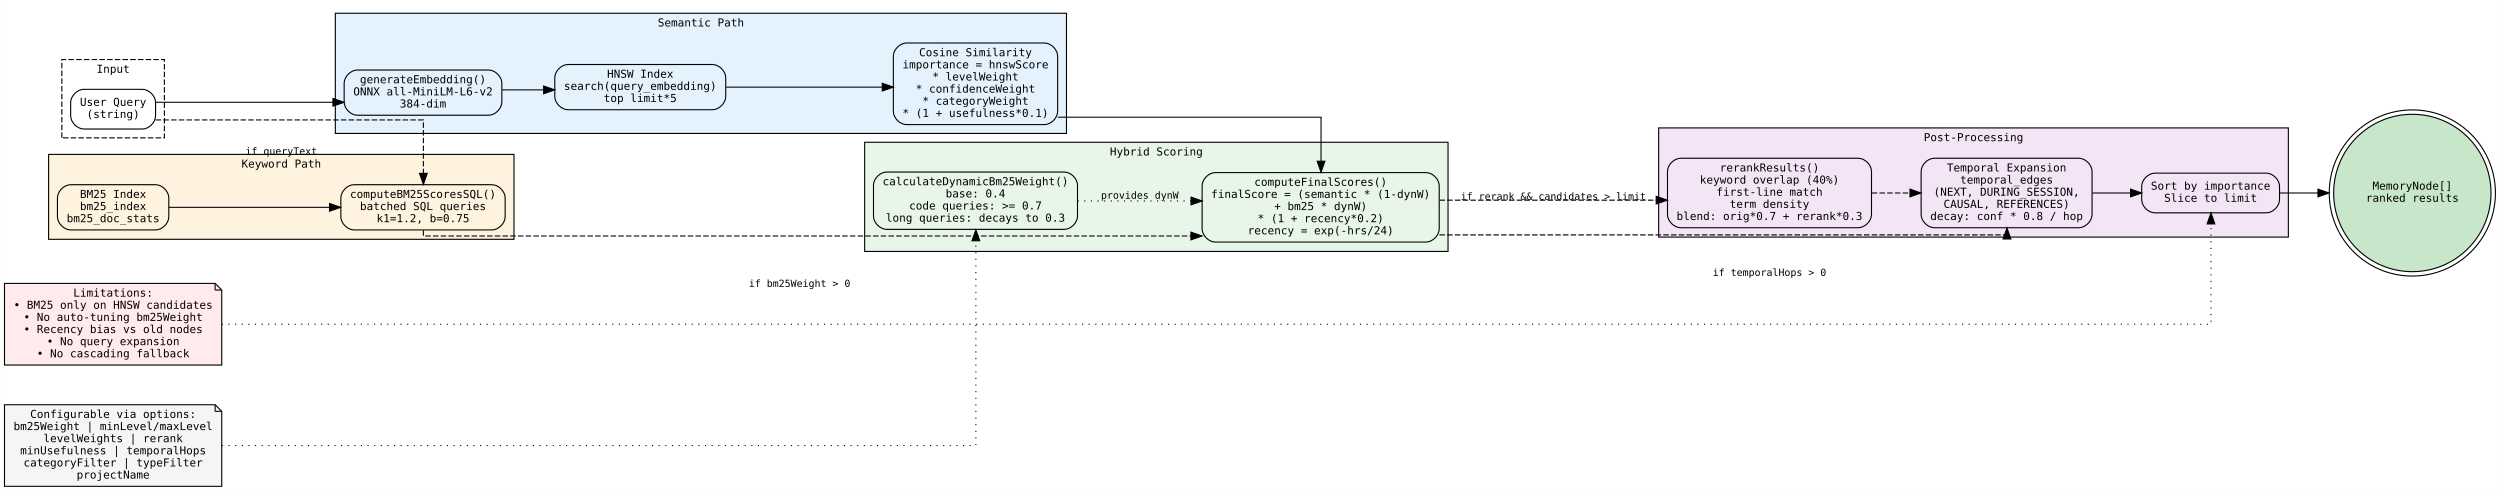
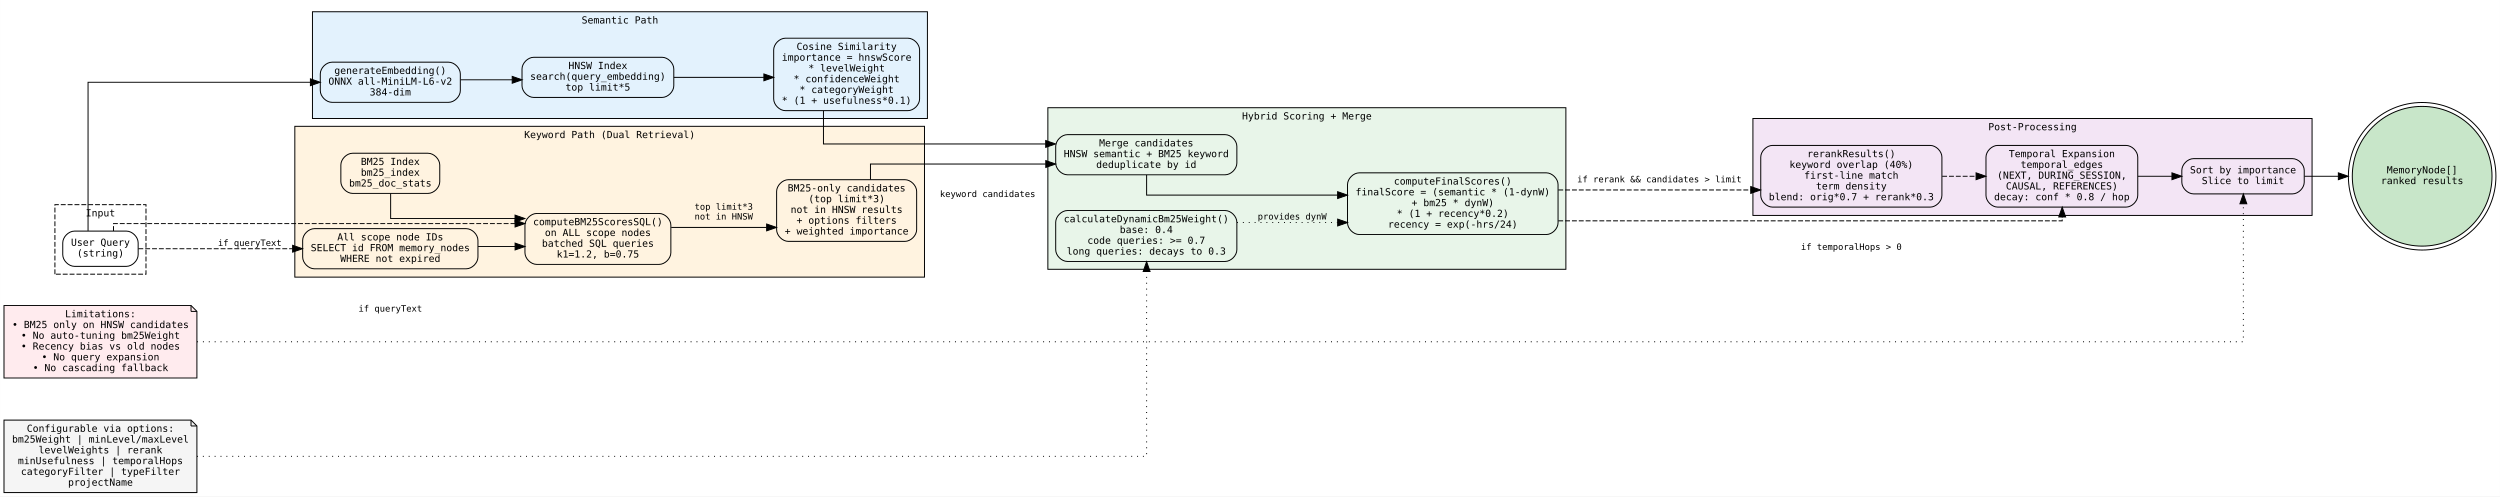
- <svg xmlns="http://www.w3.org/2000/svg" width="2267pt" height="445pt" viewBox="0.00 0.00 2266.84 445.00">
-   <g id="graph0" class="graph" transform="scale(1 1) rotate(0) translate(4 441)">
-     <polygon fill="white" stroke="transparent" points="-4,4 -4,-441 2262.84,-441 2262.84,4 -4,4" />
+ <svg xmlns="http://www.w3.org/2000/svg" width="2553pt" height="507pt" viewBox="0.00 0.00 2552.84 507.00">
+   <g id="graph0" class="graph" transform="scale(1 1) rotate(0) translate(4 503)">
+     <polygon fill="white" stroke="transparent" points="-4,4 -4,-503 2548.84,-503 2548.84,4 -4,4" />
    <g id="clust2" class="cluster">
-       <polygon fill="#e3f2fd" stroke="black" points="300,-320 300,-429 963,-429 963,-320 300,-320" />
-       <text text-anchor="middle" x="631.5" y="-417" font-family="monospace" font-size="10.00">Semantic Path</text>
+       <polygon fill="#e3f2fd" stroke="black" points="315,-382 315,-491 943,-491 943,-382 315,-382" />
+       <text text-anchor="middle" x="629" y="-479" font-family="monospace" font-size="10.00">Semantic Path</text>
    </g>
    <g id="clust1" class="cluster">
-       <polygon fill="none" stroke="black" stroke-dasharray="5,2" points="52,-316 52,-387 145,-387 145,-316 52,-316" />
-       <text text-anchor="middle" x="98.5" y="-375" font-family="monospace" font-size="10.00">Input</text>
+       <polygon fill="none" stroke="black" stroke-dasharray="5,2" points="52,-223 52,-294 145,-294 145,-223 52,-223" />
+       <text text-anchor="middle" x="98.5" y="-282" font-family="monospace" font-size="10.00">Input</text>
    </g>
    <g id="clust3" class="cluster">
-       <polygon fill="#fff3e0" stroke="black" points="40,-224 40,-301 462,-301 462,-224 40,-224" />
-       <text text-anchor="middle" x="251" y="-289" font-family="monospace" font-size="10.00">Keyword Path</text>
+       <polygon fill="#fff3e0" stroke="black" points="297,-220 297,-374 940,-374 940,-220 297,-220" />
+       <text text-anchor="middle" x="618.5" y="-362" font-family="monospace" font-size="10.00">Keyword Path (Dual Retrieval)</text>
    </g>
    <g id="clust4" class="cluster">
-       <polygon fill="#e8f5e9" stroke="black" points="780,-213 780,-312 1309,-312 1309,-213 780,-213" />
-       <text text-anchor="middle" x="1044.5" y="-300" font-family="monospace" font-size="10.00">Hybrid Scoring</text>
+       <polygon fill="#e8f5e9" stroke="black" points="1066,-228 1066,-393 1595,-393 1595,-228 1066,-228" />
+       <text text-anchor="middle" x="1330.5" y="-381" font-family="monospace" font-size="10.00">Hybrid Scoring + Merge</text>
    </g>
    <g id="clust5" class="cluster">
-       <polygon fill="#f3e5f5" stroke="black" points="1500,-226 1500,-325 2071,-325 2071,-226 1500,-226" />
-       <text text-anchor="middle" x="1785.5" y="-313" font-family="monospace" font-size="10.00">Post-Processing</text>
+       <polygon fill="#f3e5f5" stroke="black" points="1786,-283 1786,-382 2357,-382 2357,-283 1786,-283" />
+       <text text-anchor="middle" x="2071.5" y="-370" font-family="monospace" font-size="10.00">Post-Processing</text>
    </g>
    <g id="node1" class="node">
-       <path fill="none" stroke="black" d="M125,-360C125,-360 72,-360 72,-360 66,-360 60,-354 60,-348 60,-348 60,-336 60,-336 60,-330 66,-324 72,-324 72,-324 125,-324 125,-324 131,-324 137,-330 137,-336 137,-336 137,-348 137,-348 137,-354 131,-360 125,-360" />
-       <text text-anchor="middle" x="98.5" y="-345" font-family="monospace" font-size="10.00">User Query</text>
-       <text text-anchor="middle" x="98.5" y="-334" font-family="monospace" font-size="10.00">(string)</text>
+       <path fill="none" stroke="black" d="M125,-267C125,-267 72,-267 72,-267 66,-267 60,-261 60,-255 60,-255 60,-243 60,-243 60,-237 66,-231 72,-231 72,-231 125,-231 125,-231 131,-231 137,-237 137,-243 137,-243 137,-255 137,-255 137,-261 131,-267 125,-267" />
+       <text text-anchor="middle" x="98.5" y="-252" font-family="monospace" font-size="10.00">User Query</text>
+       <text text-anchor="middle" x="98.5" y="-241" font-family="monospace" font-size="10.00">(string)</text>
    </g>
    <g id="node2" class="node">
-       <path fill="none" stroke="black" d="M439,-377.5C439,-377.5 320,-377.5 320,-377.5 314,-377.5 308,-371.5 308,-365.5 308,-365.5 308,-348.5 308,-348.5 308,-342.5 314,-336.5 320,-336.5 320,-336.5 439,-336.5 439,-336.5 445,-336.5 451,-342.5 451,-348.5 451,-348.5 451,-365.5 451,-365.5 451,-371.5 445,-377.5 439,-377.5" />
-       <text text-anchor="middle" x="379.5" y="-365.5" font-family="monospace" font-size="10.00">generateEmbedding()</text>
-       <text text-anchor="middle" x="379.5" y="-354.5" font-family="monospace" font-size="10.00">ONNX all-MiniLM-L6-v2</text>
-       <text text-anchor="middle" x="379.5" y="-343.5" font-family="monospace" font-size="10.00">384-dim</text>
+       <path fill="none" stroke="black" d="M454,-439.5C454,-439.5 335,-439.5 335,-439.5 329,-439.5 323,-433.5 323,-427.5 323,-427.5 323,-410.5 323,-410.5 323,-404.5 329,-398.5 335,-398.5 335,-398.5 454,-398.5 454,-398.5 460,-398.5 466,-404.5 466,-410.5 466,-410.5 466,-427.5 466,-427.5 466,-433.5 460,-439.5 454,-439.5" />
+       <text text-anchor="middle" x="394.5" y="-427.5" font-family="monospace" font-size="10.00">generateEmbedding()</text>
+       <text text-anchor="middle" x="394.5" y="-416.5" font-family="monospace" font-size="10.00">ONNX all-MiniLM-L6-v2</text>
+       <text text-anchor="middle" x="394.5" y="-405.5" font-family="monospace" font-size="10.00">384-dim</text>
    </g>
    <g id="edge1" class="edge">
-       <path fill="none" stroke="black" d="M137.28,-348.25C137.28,-348.25 297.84,-348.25 297.84,-348.25" />
-       <polygon fill="black" stroke="black" points="297.84,-351.75 307.84,-348.25 297.84,-344.75 297.84,-351.75" />
+       <path fill="none" stroke="black" d="M85.84,-267.19C85.84,-311.05 85.84,-419 85.84,-419 85.84,-419 312.91,-419 312.91,-419" />
+       <polygon fill="black" stroke="black" points="312.91,-422.5 322.91,-419 312.91,-415.5 312.91,-422.5" />
    </g>
    <g id="node6" class="node">
-       <path fill="none" stroke="black" d="M442,-273.5C442,-273.5 317,-273.5 317,-273.5 311,-273.5 305,-267.5 305,-261.5 305,-261.5 305,-244.5 305,-244.5 305,-238.5 311,-232.5 317,-232.5 317,-232.5 442,-232.5 442,-232.5 448,-232.5 454,-238.5 454,-244.5 454,-244.5 454,-261.5 454,-261.5 454,-267.5 448,-273.5 442,-273.5" />
-       <text text-anchor="middle" x="379.5" y="-261.5" font-family="monospace" font-size="10.00">computeBM25ScoresSQL()</text>
-       <text text-anchor="middle" x="379.5" y="-250.5" font-family="monospace" font-size="10.00">batched SQL queries</text>
-       <text text-anchor="middle" x="379.5" y="-239.5" font-family="monospace" font-size="10.00">k1=1.2, b=0.75</text>
+       <path fill="none" stroke="black" d="M472,-269.5C472,-269.5 317,-269.5 317,-269.5 311,-269.5 305,-263.5 305,-257.5 305,-257.5 305,-240.5 305,-240.5 305,-234.5 311,-228.5 317,-228.5 317,-228.5 472,-228.5 472,-228.5 478,-228.5 484,-234.5 484,-240.5 484,-240.5 484,-257.5 484,-257.5 484,-263.5 478,-269.5 472,-269.5" />
+       <text text-anchor="middle" x="394.5" y="-257.5" font-family="monospace" font-size="10.00">All scope node IDs</text>
+       <text text-anchor="middle" x="394.5" y="-246.5" font-family="monospace" font-size="10.00">SELECT id FROM memory_nodes</text>
+       <text text-anchor="middle" x="394.5" y="-235.5" font-family="monospace" font-size="10.00">WHERE not expired</text>
+     </g>
+     <g id="edge3" class="edge">
+       <path fill="none" stroke="black" stroke-dasharray="5,2" d="M137.2,-249C137.2,-249 294.75,-249 294.75,-249" />
+       <polygon fill="black" stroke="black" points="294.75,-252.5 304.75,-249 294.75,-245.5 294.75,-252.5" />
+       <text text-anchor="middle" x="251" y="-251.8" font-family="monospace" font-size="9.00">if queryText</text>
+     </g>
+     <g id="node7" class="node">
+       <path fill="none" stroke="black" d="M669,-285C669,-285 544,-285 544,-285 538,-285 532,-279 532,-273 532,-273 532,-245 532,-245 532,-239 538,-233 544,-233 544,-233 669,-233 669,-233 675,-233 681,-239 681,-245 681,-245 681,-273 681,-273 681,-279 675,-285 669,-285" />
+       <text text-anchor="middle" x="606.5" y="-273" font-family="monospace" font-size="10.00">computeBM25ScoresSQL()</text>
+       <text text-anchor="middle" x="606.5" y="-262" font-family="monospace" font-size="10.00">on ALL scope nodes</text>
+       <text text-anchor="middle" x="606.5" y="-251" font-family="monospace" font-size="10.00">batched SQL queries</text>
+       <text text-anchor="middle" x="606.5" y="-240" font-family="monospace" font-size="10.00">k1=1.2, b=0.75</text>
    </g>
    <g id="edge2" class="edge">
-       <path fill="none" stroke="black" stroke-dasharray="5,2" d="M137.03,-332.25C214.08,-332.25 379.84,-332.25 379.84,-332.25 379.84,-332.25 379.84,-283.82 379.84,-283.82" />
-       <polygon fill="black" stroke="black" points="383.34,-283.82 379.84,-273.82 376.34,-283.82 383.34,-283.82" />
-       <text text-anchor="middle" x="251" y="-300.8" font-family="monospace" font-size="9.00">if queryText</text>
+       <path fill="none" stroke="black" stroke-dasharray="5,2" d="M111.84,-267.1C111.84,-271.35 111.84,-274.67 111.84,-274.67 111.84,-274.67 521.91,-274.67 521.91,-274.67" />
+       <polygon fill="black" stroke="black" points="521.91,-278.17 531.91,-274.67 521.91,-271.17 521.91,-278.17" />
+       <text text-anchor="middle" x="394.5" y="-184.8" font-family="monospace" font-size="9.00">if queryText</text>
    </g>
    <g id="node3" class="node">
-       <path fill="none" stroke="black" d="M642,-382.5C642,-382.5 511,-382.5 511,-382.5 505,-382.5 499,-376.5 499,-370.5 499,-370.5 499,-353.5 499,-353.5 499,-347.5 505,-341.5 511,-341.5 511,-341.5 642,-341.5 642,-341.5 648,-341.5 654,-347.5 654,-353.5 654,-353.5 654,-370.5 654,-370.5 654,-376.5 648,-382.5 642,-382.5" />
-       <text text-anchor="middle" x="576.5" y="-370.5" font-family="monospace" font-size="10.00">HNSW Index</text>
-       <text text-anchor="middle" x="576.5" y="-359.5" font-family="monospace" font-size="10.00">search(query_embedding)</text>
-       <text text-anchor="middle" x="576.5" y="-348.5" font-family="monospace" font-size="10.00">top limit*5</text>
-     </g>
-     <g id="edge3" class="edge">
-       <path fill="none" stroke="black" d="M451.18,-359.5C451.18,-359.5 488.89,-359.5 488.89,-359.5" />
-       <polygon fill="black" stroke="black" points="488.89,-363 498.89,-359.5 488.89,-356 488.89,-363" />
+       <path fill="none" stroke="black" d="M672,-444.5C672,-444.5 541,-444.5 541,-444.5 535,-444.5 529,-438.5 529,-432.5 529,-432.5 529,-415.5 529,-415.5 529,-409.5 535,-403.5 541,-403.5 541,-403.5 672,-403.5 672,-403.5 678,-403.5 684,-409.5 684,-415.5 684,-415.5 684,-432.5 684,-432.5 684,-438.5 678,-444.5 672,-444.5" />
+       <text text-anchor="middle" x="606.5" y="-432.5" font-family="monospace" font-size="10.00">HNSW Index</text>
+       <text text-anchor="middle" x="606.5" y="-421.5" font-family="monospace" font-size="10.00">search(query_embedding)</text>
+       <text text-anchor="middle" x="606.5" y="-410.5" font-family="monospace" font-size="10.00">top limit*5</text>
+     </g>
+     <g id="edge6" class="edge">
+       <path fill="none" stroke="black" d="M466.27,-421.5C466.27,-421.5 518.99,-421.5 518.99,-421.5" />
+       <polygon fill="black" stroke="black" points="518.99,-425 528.99,-421.5 518.99,-418 518.99,-425" />
    </g>
    <g id="node4" class="node">
-       <path fill="none" stroke="black" d="M943,-402C943,-402 818,-402 818,-402 812,-402 806,-396 806,-390 806,-390 806,-340 806,-340 806,-334 812,-328 818,-328 818,-328 943,-328 943,-328 949,-328 955,-334 955,-340 955,-340 955,-390 955,-390 955,-396 949,-402 943,-402" />
-       <text text-anchor="middle" x="880.5" y="-390" font-family="monospace" font-size="10.00">Cosine Similarity</text>
-       <text text-anchor="middle" x="880.5" y="-379" font-family="monospace" font-size="10.00">importance = hnswScore</text>
-       <text text-anchor="middle" x="880.5" y="-368" font-family="monospace" font-size="10.00">* levelWeight</text>
-       <text text-anchor="middle" x="880.5" y="-357" font-family="monospace" font-size="10.00">* confidenceWeight</text>
-       <text text-anchor="middle" x="880.5" y="-346" font-family="monospace" font-size="10.00">* categoryWeight</text>
-       <text text-anchor="middle" x="880.5" y="-335" font-family="monospace" font-size="10.00">* (1 + usefulness*0.1)</text>
+       <path fill="none" stroke="black" d="M923,-464C923,-464 798,-464 798,-464 792,-464 786,-458 786,-452 786,-452 786,-402 786,-402 786,-396 792,-390 798,-390 798,-390 923,-390 923,-390 929,-390 935,-396 935,-402 935,-402 935,-452 935,-452 935,-458 929,-464 923,-464" />
+       <text text-anchor="middle" x="860.5" y="-452" font-family="monospace" font-size="10.00">Cosine Similarity</text>
+       <text text-anchor="middle" x="860.5" y="-441" font-family="monospace" font-size="10.00">importance = hnswScore</text>
+       <text text-anchor="middle" x="860.5" y="-430" font-family="monospace" font-size="10.00">* levelWeight</text>
+       <text text-anchor="middle" x="860.5" y="-419" font-family="monospace" font-size="10.00">* confidenceWeight</text>
+       <text text-anchor="middle" x="860.5" y="-408" font-family="monospace" font-size="10.00">* categoryWeight</text>
+       <text text-anchor="middle" x="860.5" y="-397" font-family="monospace" font-size="10.00">* (1 + usefulness*0.1)</text>
+     </g>
+     <g id="edge7" class="edge">
+       <path fill="none" stroke="black" d="M684.09,-424C684.09,-424 776,-424 776,-424" />
+       <polygon fill="black" stroke="black" points="776,-427.5 786,-424 776,-420.5 776,-427.5" />
+     </g>
+     <g id="node9" class="node">
+       <path fill="none" stroke="black" d="M1247,-365.5C1247,-365.5 1086,-365.5 1086,-365.5 1080,-365.5 1074,-359.5 1074,-353.5 1074,-353.5 1074,-336.5 1074,-336.5 1074,-330.5 1080,-324.5 1086,-324.5 1086,-324.5 1247,-324.5 1247,-324.5 1253,-324.5 1259,-330.5 1259,-336.5 1259,-336.5 1259,-353.5 1259,-353.5 1259,-359.5 1253,-365.5 1247,-365.5" />
+       <text text-anchor="middle" x="1166.5" y="-353.5" font-family="monospace" font-size="10.00">Merge candidates</text>
+       <text text-anchor="middle" x="1166.5" y="-342.5" font-family="monospace" font-size="10.00">HNSW semantic + BM25 keyword</text>
+       <text text-anchor="middle" x="1166.5" y="-331.5" font-family="monospace" font-size="10.00">deduplicate by id</text>
+     </g>
+     <g id="edge8" class="edge">
+       <path fill="none" stroke="black" d="M836.84,-389.84C836.84,-372.66 836.84,-356 836.84,-356 836.84,-356 1063.79,-356 1063.79,-356" />
+       <polygon fill="black" stroke="black" points="1063.79,-359.5 1073.79,-356 1063.79,-352.5 1063.79,-359.5" />
+     </g>
+     <g id="node5" class="node">
+       <path fill="none" stroke="black" d="M433,-346.5C433,-346.5 356,-346.5 356,-346.5 350,-346.5 344,-340.5 344,-334.5 344,-334.5 344,-317.5 344,-317.5 344,-311.5 350,-305.5 356,-305.5 356,-305.5 433,-305.5 433,-305.5 439,-305.5 445,-311.5 445,-317.5 445,-317.5 445,-334.5 445,-334.5 445,-340.5 439,-346.5 433,-346.5" />
+       <text text-anchor="middle" x="394.5" y="-334.5" font-family="monospace" font-size="10.00">BM25 Index</text>
+       <text text-anchor="middle" x="394.5" y="-323.5" font-family="monospace" font-size="10.00">bm25_index</text>
+       <text text-anchor="middle" x="394.5" y="-312.5" font-family="monospace" font-size="10.00">bm25_doc_stats</text>
+     </g>
+     <g id="edge11" class="edge">
+       <path fill="none" stroke="black" d="M394.84,-305.35C394.84,-293.06 394.84,-279.83 394.84,-279.83 394.84,-279.83 521.88,-279.83 521.88,-279.83" />
+       <polygon fill="black" stroke="black" points="521.88,-283.33 531.88,-279.83 521.88,-276.33 521.88,-283.33" />
    </g>
    <g id="edge4" class="edge">
-       <path fill="none" stroke="black" d="M654.39,-362C654.39,-362 795.95,-362 795.95,-362" />
-       <polygon fill="black" stroke="black" points="795.95,-365.5 805.95,-362 795.95,-358.5 795.95,-365.5" />
+       <path fill="none" stroke="black" d="M484.1,-251.25C484.1,-251.25 521.93,-251.25 521.93,-251.25" />
+       <polygon fill="black" stroke="black" points="521.93,-254.75 531.93,-251.25 521.93,-247.75 521.93,-254.75" />
    </g>
    <g id="node8" class="node">
-       <path fill="none" stroke="black" d="M1289,-284.5C1289,-284.5 1098,-284.5 1098,-284.5 1092,-284.5 1086,-278.5 1086,-272.5 1086,-272.5 1086,-233.5 1086,-233.5 1086,-227.5 1092,-221.5 1098,-221.5 1098,-221.5 1289,-221.5 1289,-221.5 1295,-221.5 1301,-227.5 1301,-233.5 1301,-233.5 1301,-272.5 1301,-272.5 1301,-278.5 1295,-284.5 1289,-284.5" />
-       <text text-anchor="middle" x="1193.5" y="-272.5" font-family="monospace" font-size="10.00">computeFinalScores()</text>
-       <text text-anchor="middle" x="1193.5" y="-261.5" font-family="monospace" font-size="10.00">finalScore = (semantic * (1-dynW)</text>
-       <text text-anchor="middle" x="1193.5" y="-250.5" font-family="monospace" font-size="10.00">           + bm25 * dynW)</text>
-       <text text-anchor="middle" x="1193.5" y="-239.5" font-family="monospace" font-size="10.00">           * (1 + recency*0.2)</text>
-       <text text-anchor="middle" x="1193.5" y="-228.5" font-family="monospace" font-size="10.00">recency = exp(-hrs/24)</text>
+       <path fill="none" stroke="black" d="M920,-319.5C920,-319.5 801,-319.5 801,-319.5 795,-319.5 789,-313.5 789,-307.5 789,-307.5 789,-268.5 789,-268.5 789,-262.5 795,-256.5 801,-256.5 801,-256.5 920,-256.5 920,-256.5 926,-256.5 932,-262.5 932,-268.5 932,-268.5 932,-307.5 932,-307.5 932,-313.5 926,-319.5 920,-319.5" />
+       <text text-anchor="middle" x="860.5" y="-307.5" font-family="monospace" font-size="10.00">BM25-only candidates</text>
+       <text text-anchor="middle" x="860.5" y="-296.5" font-family="monospace" font-size="10.00">(top limit*3)</text>
+       <text text-anchor="middle" x="860.5" y="-285.5" font-family="monospace" font-size="10.00">not in HNSW results</text>
+       <text text-anchor="middle" x="860.5" y="-274.5" font-family="monospace" font-size="10.00">+ options filters</text>
+       <text text-anchor="middle" x="860.5" y="-263.5" font-family="monospace" font-size="10.00">+ weighted importance</text>
    </g>
    <g id="edge5" class="edge">
-       <path fill="none" stroke="black" d="M955.15,-334.71C1047.83,-334.71 1193.84,-334.71 1193.84,-334.71 1193.84,-334.71 1193.84,-294.82 1193.84,-294.82" />
-       <polygon fill="black" stroke="black" points="1197.34,-294.82 1193.84,-284.82 1190.34,-294.82 1197.34,-294.82" />
-     </g>
-     <g id="node5" class="node">
-       <path fill="none" stroke="black" d="M137,-273.5C137,-273.5 60,-273.5 60,-273.5 54,-273.5 48,-267.5 48,-261.5 48,-261.5 48,-244.5 48,-244.5 48,-238.5 54,-232.5 60,-232.5 60,-232.5 137,-232.5 137,-232.5 143,-232.5 149,-238.5 149,-244.5 149,-244.5 149,-261.5 149,-261.5 149,-267.5 143,-273.5 137,-273.5" />
-       <text text-anchor="middle" x="98.5" y="-261.5" font-family="monospace" font-size="10.00">BM25 Index</text>
-       <text text-anchor="middle" x="98.5" y="-250.5" font-family="monospace" font-size="10.00">bm25_index</text>
-       <text text-anchor="middle" x="98.5" y="-239.5" font-family="monospace" font-size="10.00">bm25_doc_stats</text>
-     </g>
-     <g id="edge6" class="edge">
-       <path fill="none" stroke="black" d="M149.06,-253C149.06,-253 294.75,-253 294.75,-253" />
-       <polygon fill="black" stroke="black" points="294.75,-256.5 304.75,-253 294.75,-249.5 294.75,-256.5" />
-     </g>
-     <g id="edge7" class="edge">
-       <path fill="none" stroke="black" stroke-dasharray="5,2" d="M379.84,-232.26C379.84,-229.17 379.84,-227 379.84,-227 379.84,-227 1075.87,-227 1075.87,-227" />
-       <polygon fill="black" stroke="black" points="1075.87,-230.5 1085.87,-227 1075.87,-223.5 1075.87,-230.5" />
-       <text text-anchor="middle" x="721" y="-180.8" font-family="monospace" font-size="9.00">if bm25Weight &gt; 0</text>
-     </g>
-     <g id="node7" class="node">
-       <path fill="none" stroke="black" d="M961,-285C961,-285 800,-285 800,-285 794,-285 788,-279 788,-273 788,-273 788,-245 788,-245 788,-239 794,-233 800,-233 800,-233 961,-233 961,-233 967,-233 973,-239 973,-245 973,-245 973,-273 973,-273 973,-279 967,-285 961,-285" />
-       <text text-anchor="middle" x="880.5" y="-273" font-family="monospace" font-size="10.00">calculateDynamicBm25Weight()</text>
-       <text text-anchor="middle" x="880.5" y="-262" font-family="monospace" font-size="10.00">base: 0.4</text>
-       <text text-anchor="middle" x="880.5" y="-251" font-family="monospace" font-size="10.00">code queries: &gt;= 0.7</text>
-       <text text-anchor="middle" x="880.5" y="-240" font-family="monospace" font-size="10.00">long queries: decays to 0.3</text>
-     </g>
-     <g id="edge8" class="edge">
-       <path fill="none" stroke="black" stroke-dasharray="1,5" d="M973.14,-258.75C973.14,-258.75 1075.95,-258.75 1075.95,-258.75" />
-       <polygon fill="black" stroke="black" points="1075.95,-262.25 1085.95,-258.75 1075.95,-255.25 1075.95,-262.25" />
-       <text text-anchor="middle" x="1029.5" y="-260.8" font-family="monospace" font-size="9.00">provides dynW</text>
-     </g>
-     <g id="node9" class="node">
-       <path fill="none" stroke="black" d="M1681,-297.5C1681,-297.5 1520,-297.5 1520,-297.5 1514,-297.5 1508,-291.5 1508,-285.5 1508,-285.5 1508,-246.5 1508,-246.5 1508,-240.5 1514,-234.5 1520,-234.5 1520,-234.5 1681,-234.5 1681,-234.5 1687,-234.5 1693,-240.5 1693,-246.5 1693,-246.5 1693,-285.5 1693,-285.5 1693,-291.5 1687,-297.5 1681,-297.5" />
-       <text text-anchor="middle" x="1600.5" y="-285.5" font-family="monospace" font-size="10.00">rerankResults()</text>
-       <text text-anchor="middle" x="1600.5" y="-274.5" font-family="monospace" font-size="10.00">keyword overlap (40%)</text>
-       <text text-anchor="middle" x="1600.5" y="-263.5" font-family="monospace" font-size="10.00">first-line match</text>
-       <text text-anchor="middle" x="1600.5" y="-252.5" font-family="monospace" font-size="10.00">term density</text>
-       <text text-anchor="middle" x="1600.5" y="-241.5" font-family="monospace" font-size="10.00">blend: orig*0.7 + rerank*0.3</text>
+       <path fill="none" stroke="black" d="M681.33,-270.75C681.33,-270.75 778.82,-270.75 778.82,-270.75" />
+       <polygon fill="black" stroke="black" points="778.82,-274.25 788.82,-270.75 778.82,-267.25 778.82,-274.25" />
+       <text text-anchor="middle" x="735" y="-288.8" font-family="monospace" font-size="9.00">top limit*3</text>
+       <text text-anchor="middle" x="735" y="-278.8" font-family="monospace" font-size="9.00">not in HNSW</text>
    </g>
    <g id="edge9" class="edge">
-       <path fill="none" stroke="black" stroke-dasharray="5,2" d="M1301.23,-259.5C1301.23,-259.5 1497.78,-259.5 1497.78,-259.5" />
-       <polygon fill="black" stroke="black" points="1497.78,-263 1507.78,-259.5 1497.78,-256 1497.78,-263" />
-       <text text-anchor="middle" x="1404.5" y="-259.8" font-family="monospace" font-size="9.00">if rerank &amp;&amp; candidates &gt; limit</text>
+       <path fill="none" stroke="black" d="M884.84,-319.68C884.84,-328.4 884.84,-335.5 884.84,-335.5 884.84,-335.5 1063.88,-335.5 1063.88,-335.5" />
+       <polygon fill="black" stroke="black" points="1063.88,-339 1073.88,-335.5 1063.88,-332 1063.88,-339" />
+       <text text-anchor="middle" x="1004.5" y="-301.8" font-family="monospace" font-size="9.00">keyword candidates</text>
+     </g>
+     <g id="node11" class="node">
+       <path fill="none" stroke="black" d="M1575,-326.5C1575,-326.5 1384,-326.5 1384,-326.5 1378,-326.5 1372,-320.5 1372,-314.5 1372,-314.5 1372,-275.5 1372,-275.5 1372,-269.5 1378,-263.5 1384,-263.5 1384,-263.5 1575,-263.5 1575,-263.5 1581,-263.5 1587,-269.5 1587,-275.5 1587,-275.5 1587,-314.5 1587,-314.5 1587,-320.5 1581,-326.5 1575,-326.5" />
+       <text text-anchor="middle" x="1479.5" y="-314.5" font-family="monospace" font-size="10.00">computeFinalScores()</text>
+       <text text-anchor="middle" x="1479.5" y="-303.5" font-family="monospace" font-size="10.00">finalScore = (semantic * (1-dynW)</text>
+       <text text-anchor="middle" x="1479.5" y="-292.5" font-family="monospace" font-size="10.00">           + bm25 * dynW)</text>
+       <text text-anchor="middle" x="1479.5" y="-281.5" font-family="monospace" font-size="10.00">           * (1 + recency*0.2)</text>
+       <text text-anchor="middle" x="1479.5" y="-270.5" font-family="monospace" font-size="10.00">recency = exp(-hrs/24)</text>
+     </g>
+     <g id="edge10" class="edge">
+       <path fill="none" stroke="black" d="M1166.84,-324.38C1166.84,-314.06 1166.84,-303.75 1166.84,-303.75 1166.84,-303.75 1361.9,-303.75 1361.9,-303.75" />
+       <polygon fill="black" stroke="black" points="1361.9,-307.25 1371.9,-303.75 1361.9,-300.25 1361.9,-307.25" />
    </g>
    <g id="node10" class="node">
-       <path fill="none" stroke="black" d="M1881,-297.5C1881,-297.5 1750,-297.5 1750,-297.5 1744,-297.5 1738,-291.5 1738,-285.5 1738,-285.5 1738,-246.5 1738,-246.5 1738,-240.5 1744,-234.5 1750,-234.5 1750,-234.5 1881,-234.5 1881,-234.5 1887,-234.5 1893,-240.5 1893,-246.5 1893,-246.5 1893,-285.5 1893,-285.5 1893,-291.5 1887,-297.5 1881,-297.5" />
-       <text text-anchor="middle" x="1815.5" y="-285.5" font-family="monospace" font-size="10.00">Temporal Expansion</text>
-       <text text-anchor="middle" x="1815.5" y="-274.5" font-family="monospace" font-size="10.00">temporal_edges</text>
-       <text text-anchor="middle" x="1815.5" y="-263.5" font-family="monospace" font-size="10.00">(NEXT, DURING_SESSION,</text>
-       <text text-anchor="middle" x="1815.5" y="-252.5" font-family="monospace" font-size="10.00">CAUSAL, REFERENCES)</text>
-       <text text-anchor="middle" x="1815.5" y="-241.5" font-family="monospace" font-size="10.00">decay: conf * 0.8 / hop</text>
-     </g>
-     <g id="edge10" class="edge">
-       <path fill="none" stroke="black" stroke-dasharray="5,2" d="M1301.19,-228C1479.31,-228 1815.84,-228 1815.84,-228 1815.84,-228 1815.84,-228.63 1815.84,-228.63" />
-       <polygon fill="black" stroke="black" points="1812.34,-224.27 1815.84,-234.27 1819.34,-224.27 1812.34,-224.27" />
-       <text text-anchor="middle" x="1600.5" y="-190.8" font-family="monospace" font-size="9.00">if temporalHops &gt; 0</text>
-     </g>
-     <g id="edge11" class="edge">
-       <path fill="none" stroke="black" stroke-dasharray="5,2" d="M1693.24,-266C1693.24,-266 1727.89,-266 1727.89,-266" />
-       <polygon fill="black" stroke="black" points="1727.89,-269.5 1737.89,-266 1727.89,-262.5 1727.89,-269.5" />
-     </g>
-     <g id="node11" class="node">
-       <path fill="none" stroke="black" d="M2051,-284C2051,-284 1950,-284 1950,-284 1944,-284 1938,-278 1938,-272 1938,-272 1938,-260 1938,-260 1938,-254 1944,-248 1950,-248 1950,-248 2051,-248 2051,-248 2057,-248 2063,-254 2063,-260 2063,-260 2063,-272 2063,-272 2063,-278 2057,-284 2051,-284" />
-       <text text-anchor="middle" x="2000.5" y="-269" font-family="monospace" font-size="10.00">Sort by importance</text>
-       <text text-anchor="middle" x="2000.5" y="-258" font-family="monospace" font-size="10.00">Slice to limit</text>
+       <path fill="none" stroke="black" d="M1247,-288C1247,-288 1086,-288 1086,-288 1080,-288 1074,-282 1074,-276 1074,-276 1074,-248 1074,-248 1074,-242 1080,-236 1086,-236 1086,-236 1247,-236 1247,-236 1253,-236 1259,-242 1259,-248 1259,-248 1259,-276 1259,-276 1259,-282 1253,-288 1247,-288" />
+       <text text-anchor="middle" x="1166.5" y="-276" font-family="monospace" font-size="10.00">calculateDynamicBm25Weight()</text>
+       <text text-anchor="middle" x="1166.5" y="-265" font-family="monospace" font-size="10.00">base: 0.4</text>
+       <text text-anchor="middle" x="1166.5" y="-254" font-family="monospace" font-size="10.00">code queries: &gt;= 0.7</text>
+       <text text-anchor="middle" x="1166.5" y="-243" font-family="monospace" font-size="10.00">long queries: decays to 0.3</text>
    </g>
    <g id="edge12" class="edge">
-       <path fill="none" stroke="black" d="M1893.15,-266C1893.15,-266 1927.92,-266 1927.92,-266" />
-       <polygon fill="black" stroke="black" points="1927.92,-269.5 1937.92,-266 1927.92,-262.5 1927.92,-269.5" />
+       <path fill="none" stroke="black" stroke-dasharray="1,5" d="M1259.14,-275.75C1259.14,-275.75 1361.95,-275.75 1361.95,-275.75" />
+       <polygon fill="black" stroke="black" points="1361.95,-279.25 1371.95,-275.75 1361.95,-272.25 1361.95,-279.25" />
+       <text text-anchor="middle" x="1315.5" y="-278.8" font-family="monospace" font-size="9.00">provides dynW</text>
    </g>
    <g id="node12" class="node">
-       <ellipse fill="#c8e6c9" stroke="black" cx="2183.42" cy="-266" rx="71.34" ry="71.34" />
-       <ellipse fill="none" stroke="black" cx="2183.42" cy="-266" rx="75.34" ry="75.34" />
-       <text text-anchor="middle" x="2183.42" y="-269" font-family="monospace" font-size="10.00">MemoryNode[]</text>
-       <text text-anchor="middle" x="2183.42" y="-258" font-family="monospace" font-size="10.00">ranked results</text>
+       <path fill="none" stroke="black" d="M1967,-354.5C1967,-354.5 1806,-354.5 1806,-354.5 1800,-354.5 1794,-348.5 1794,-342.5 1794,-342.5 1794,-303.5 1794,-303.5 1794,-297.5 1800,-291.5 1806,-291.5 1806,-291.5 1967,-291.5 1967,-291.5 1973,-291.5 1979,-297.5 1979,-303.5 1979,-303.5 1979,-342.5 1979,-342.5 1979,-348.5 1973,-354.5 1967,-354.5" />
+       <text text-anchor="middle" x="1886.5" y="-342.5" font-family="monospace" font-size="10.00">rerankResults()</text>
+       <text text-anchor="middle" x="1886.5" y="-331.5" font-family="monospace" font-size="10.00">keyword overlap (40%)</text>
+       <text text-anchor="middle" x="1886.5" y="-320.5" font-family="monospace" font-size="10.00">first-line match</text>
+       <text text-anchor="middle" x="1886.5" y="-309.5" font-family="monospace" font-size="10.00">term density</text>
+       <text text-anchor="middle" x="1886.5" y="-298.5" font-family="monospace" font-size="10.00">blend: orig*0.7 + rerank*0.3</text>
    </g>
    <g id="edge13" class="edge">
-       <path fill="none" stroke="black" d="M2063.19,-266C2063.19,-266 2097.85,-266 2097.85,-266" />
-       <polygon fill="black" stroke="black" points="2097.85,-269.5 2107.85,-266 2097.85,-262.5 2097.85,-269.5" />
+       <path fill="none" stroke="black" stroke-dasharray="5,2" d="M1587.23,-309C1587.23,-309 1783.78,-309 1783.78,-309" />
+       <polygon fill="black" stroke="black" points="1783.78,-312.5 1793.78,-309 1783.78,-305.5 1783.78,-312.5" />
+       <text text-anchor="middle" x="1690.5" y="-316.8" font-family="monospace" font-size="9.00">if rerank &amp;&amp; candidates &gt; limit</text>
    </g>
    <g id="node13" class="node">
+       <path fill="none" stroke="black" d="M2167,-354.5C2167,-354.5 2036,-354.5 2036,-354.5 2030,-354.5 2024,-348.5 2024,-342.5 2024,-342.5 2024,-303.5 2024,-303.5 2024,-297.5 2030,-291.5 2036,-291.5 2036,-291.5 2167,-291.5 2167,-291.5 2173,-291.5 2179,-297.5 2179,-303.5 2179,-303.5 2179,-342.5 2179,-342.5 2179,-348.5 2173,-354.5 2167,-354.5" />
+       <text text-anchor="middle" x="2101.5" y="-342.5" font-family="monospace" font-size="10.00">Temporal Expansion</text>
+       <text text-anchor="middle" x="2101.5" y="-331.5" font-family="monospace" font-size="10.00">temporal_edges</text>
+       <text text-anchor="middle" x="2101.5" y="-320.5" font-family="monospace" font-size="10.00">(NEXT, DURING_SESSION,</text>
+       <text text-anchor="middle" x="2101.5" y="-309.5" font-family="monospace" font-size="10.00">CAUSAL, REFERENCES)</text>
+       <text text-anchor="middle" x="2101.5" y="-298.5" font-family="monospace" font-size="10.00">decay: conf * 0.8 / hop</text>
+     </g>
+     <g id="edge14" class="edge">
+       <path fill="none" stroke="black" stroke-dasharray="5,2" d="M1587.19,-277.5C1765.31,-277.5 2101.84,-277.5 2101.84,-277.5 2101.84,-277.5 2101.84,-281.4 2101.84,-281.4" />
+       <polygon fill="black" stroke="black" points="2098.34,-281.4 2101.84,-291.4 2105.34,-281.4 2098.34,-281.4" />
+       <text text-anchor="middle" x="1886.5" y="-247.8" font-family="monospace" font-size="9.00">if temporalHops &gt; 0</text>
+     </g>
+     <g id="edge15" class="edge">
+       <path fill="none" stroke="black" stroke-dasharray="5,2" d="M1979.24,-323C1979.24,-323 2013.89,-323 2013.89,-323" />
+       <polygon fill="black" stroke="black" points="2013.89,-326.5 2023.89,-323 2013.89,-319.5 2013.89,-326.5" />
+     </g>
+     <g id="node14" class="node">
+       <path fill="none" stroke="black" d="M2337,-341C2337,-341 2236,-341 2236,-341 2230,-341 2224,-335 2224,-329 2224,-329 2224,-317 2224,-317 2224,-311 2230,-305 2236,-305 2236,-305 2337,-305 2337,-305 2343,-305 2349,-311 2349,-317 2349,-317 2349,-329 2349,-329 2349,-335 2343,-341 2337,-341" />
+       <text text-anchor="middle" x="2286.5" y="-326" font-family="monospace" font-size="10.00">Sort by importance</text>
+       <text text-anchor="middle" x="2286.5" y="-315" font-family="monospace" font-size="10.00">Slice to limit</text>
+     </g>
+     <g id="edge16" class="edge">
+       <path fill="none" stroke="black" d="M2179.15,-323C2179.15,-323 2213.92,-323 2213.92,-323" />
+       <polygon fill="black" stroke="black" points="2213.92,-326.5 2223.92,-323 2213.92,-319.5 2213.92,-326.5" />
+     </g>
+     <g id="node15" class="node">
+       <ellipse fill="#c8e6c9" stroke="black" cx="2469.42" cy="-323" rx="71.34" ry="71.34" />
+       <ellipse fill="none" stroke="black" cx="2469.42" cy="-323" rx="75.34" ry="75.34" />
+       <text text-anchor="middle" x="2469.42" y="-326" font-family="monospace" font-size="10.00">MemoryNode[]</text>
+       <text text-anchor="middle" x="2469.42" y="-315" font-family="monospace" font-size="10.00">ranked results</text>
+     </g>
+     <g id="edge17" class="edge">
+       <path fill="none" stroke="black" d="M2349.19,-323C2349.19,-323 2383.85,-323 2383.85,-323" />
+       <polygon fill="black" stroke="black" points="2383.85,-326.5 2393.85,-323 2383.85,-319.5 2383.85,-326.5" />
+     </g>
+     <g id="node16" class="node">
      <polygon fill="#f5f5f5" stroke="black" points="191,-74 0,-74 0,0 197,0 197,-68 191,-74" />
      <polyline fill="none" stroke="black" points="191,-74 191,-68 " />
      <polyline fill="none" stroke="black" points="197,-68 191,-68 " />
      <text text-anchor="middle" x="98.5" y="-62" font-family="monospace" font-size="10.00">Configurable via options:</text>
      <text text-anchor="middle" x="98.5" y="-51" font-family="monospace" font-size="10.00">bm25Weight | minLevel/maxLevel</text>
      <text text-anchor="middle" x="98.5" y="-40" font-family="monospace" font-size="10.00">levelWeights | rerank</text>
      <text text-anchor="middle" x="98.5" y="-29" font-family="monospace" font-size="10.00">minUsefulness | temporalHops</text>
      <text text-anchor="middle" x="98.5" y="-18" font-family="monospace" font-size="10.00">categoryFilter | typeFilter</text>
      <text text-anchor="middle" x="98.5" y="-7" font-family="monospace" font-size="10.00">projectName</text>
    </g>
-     <g id="edge14" class="edge">
-       <path fill="none" stroke="black" stroke-dasharray="1,5" d="M197.19,-37C407.5,-37 880.84,-37 880.84,-37 880.84,-37 880.84,-222.66 880.84,-222.66" />
-       <polygon fill="black" stroke="black" points="877.34,-222.66 880.84,-232.66 884.34,-222.66 877.34,-222.66" />
-     </g>
-     <g id="node14" class="node">
-       <polygon fill="#ffebee" stroke="black" points="191,-184 0,-184 0,-110 197,-110 197,-178 191,-184" />
-       <polyline fill="none" stroke="black" points="191,-184 191,-178 " />
-       <polyline fill="none" stroke="black" points="197,-178 191,-178 " />
-       <text text-anchor="middle" x="98.5" y="-172" font-family="monospace" font-size="10.00">Limitations:</text>
-       <text text-anchor="middle" x="98.5" y="-161" font-family="monospace" font-size="10.00">• BM25 only on HNSW candidates</text>
-       <text text-anchor="middle" x="98.5" y="-150" font-family="monospace" font-size="10.00">• No auto-tuning bm25Weight</text>
-       <text text-anchor="middle" x="98.5" y="-139" font-family="monospace" font-size="10.00">• Recency bias vs old nodes</text>
-       <text text-anchor="middle" x="98.5" y="-128" font-family="monospace" font-size="10.00">• No query expansion</text>
-       <text text-anchor="middle" x="98.5" y="-117" font-family="monospace" font-size="10.00">• No cascading fallback</text>
-     </g>
-     <g id="edge15" class="edge">
-       <path fill="none" stroke="black" stroke-dasharray="1,5" d="M197.1,-147C587.12,-147 2000.84,-147 2000.84,-147 2000.84,-147 2000.84,-237.93 2000.84,-237.93" />
-       <polygon fill="black" stroke="black" points="1997.34,-237.93 2000.84,-247.93 2004.34,-237.93 1997.34,-237.93" />
+     <g id="edge18" class="edge">
+       <path fill="none" stroke="black" stroke-dasharray="1,5" d="M197.09,-37C461.57,-37 1166.84,-37 1166.84,-37 1166.84,-37 1166.84,-225.75 1166.84,-225.75" />
+       <polygon fill="black" stroke="black" points="1163.34,-225.75 1166.84,-235.75 1170.34,-225.75 1163.34,-225.75" />
+     </g>
+     <g id="node17" class="node">
+       <polygon fill="#ffebee" stroke="black" points="191,-191 0,-191 0,-117 197,-117 197,-185 191,-191" />
+       <polyline fill="none" stroke="black" points="191,-191 191,-185 " />
+       <polyline fill="none" stroke="black" points="197,-185 191,-185 " />
+       <text text-anchor="middle" x="98.5" y="-179" font-family="monospace" font-size="10.00">Limitations:</text>
+       <text text-anchor="middle" x="98.5" y="-168" font-family="monospace" font-size="10.00">• BM25 only on HNSW candidates</text>
+       <text text-anchor="middle" x="98.5" y="-157" font-family="monospace" font-size="10.00">• No auto-tuning bm25Weight</text>
+       <text text-anchor="middle" x="98.5" y="-146" font-family="monospace" font-size="10.00">• Recency bias vs old nodes</text>
+       <text text-anchor="middle" x="98.5" y="-135" font-family="monospace" font-size="10.00">• No query expansion</text>
+       <text text-anchor="middle" x="98.5" y="-124" font-family="monospace" font-size="10.00">• No cascading fallback</text>
+     </g>
+     <g id="edge19" class="edge">
+       <path fill="none" stroke="black" stroke-dasharray="1,5" d="M197.14,-154C623.52,-154 2286.84,-154 2286.84,-154 2286.84,-154 2286.84,-294.91 2286.84,-294.91" />
+       <polygon fill="black" stroke="black" points="2283.34,-294.91 2286.84,-304.91 2290.34,-294.91 2283.34,-294.91" />
    </g>
  </g>
</svg>
